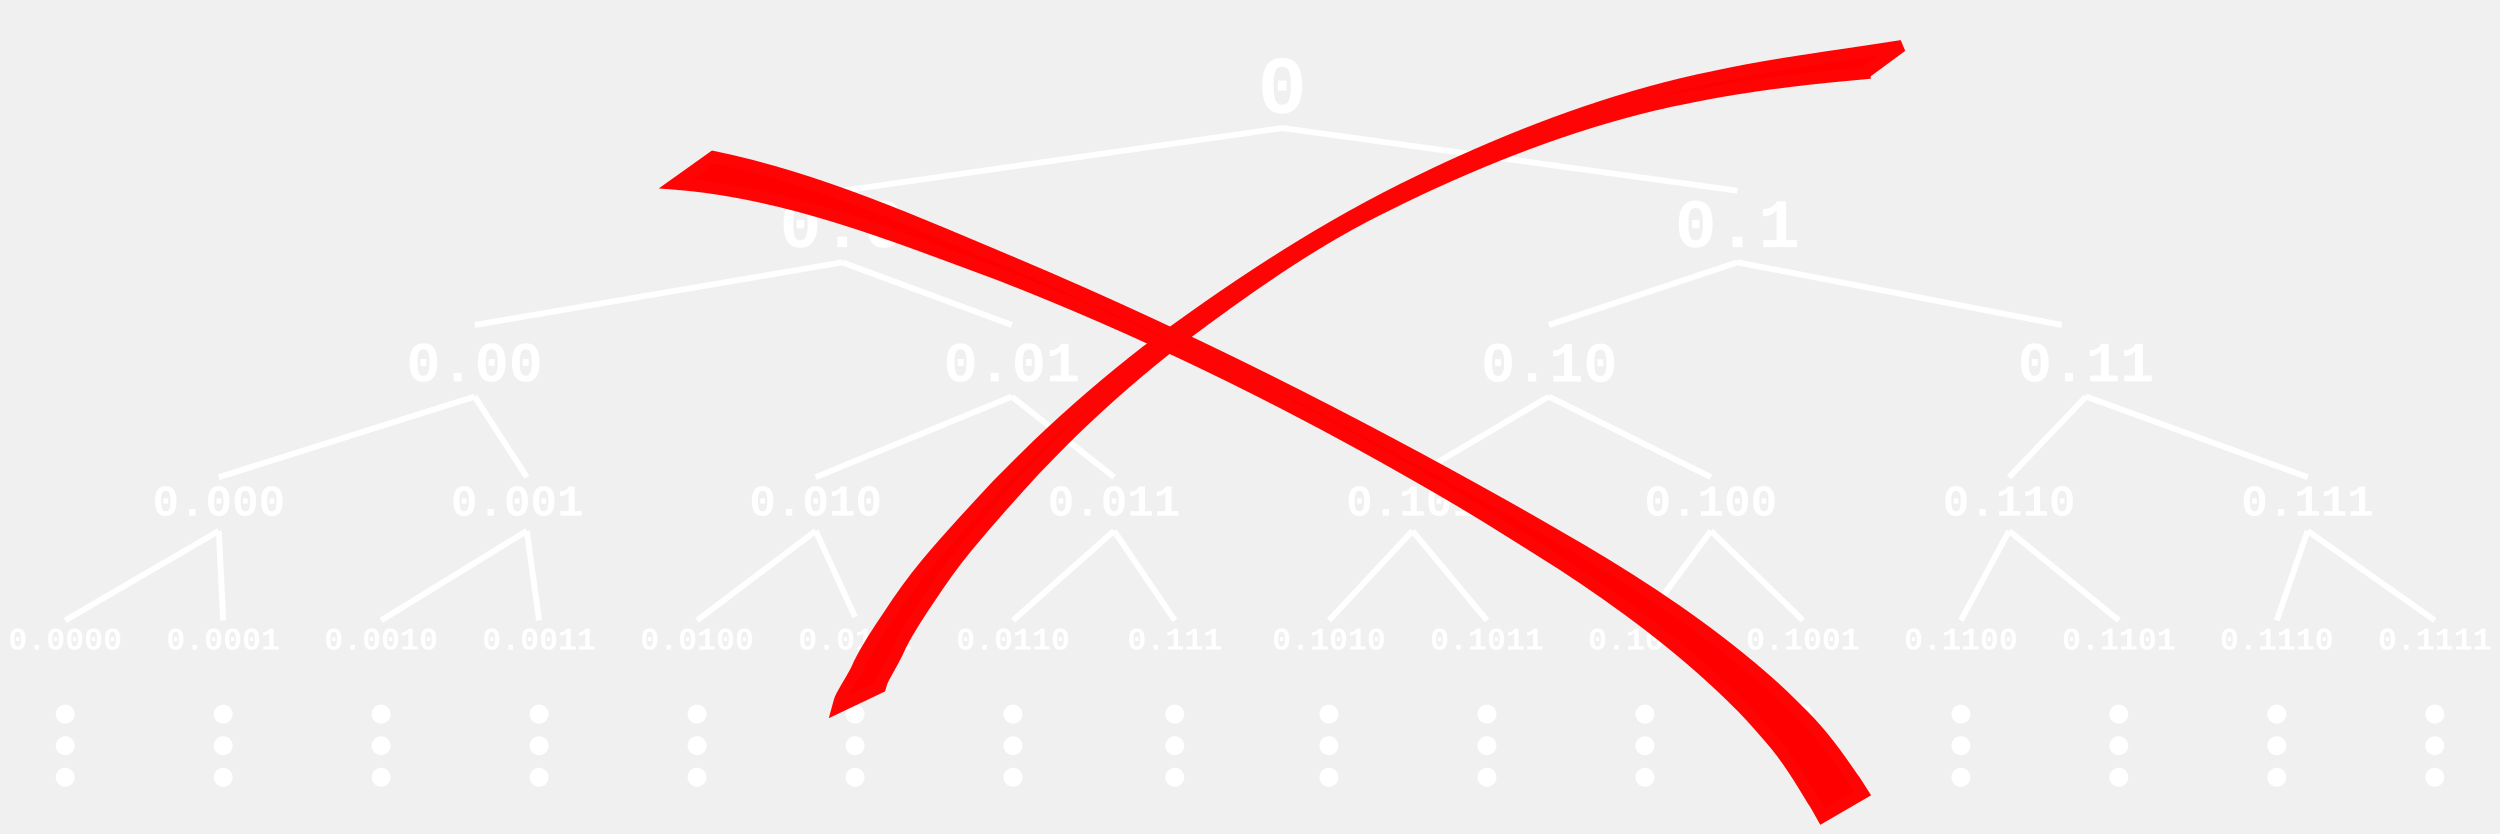
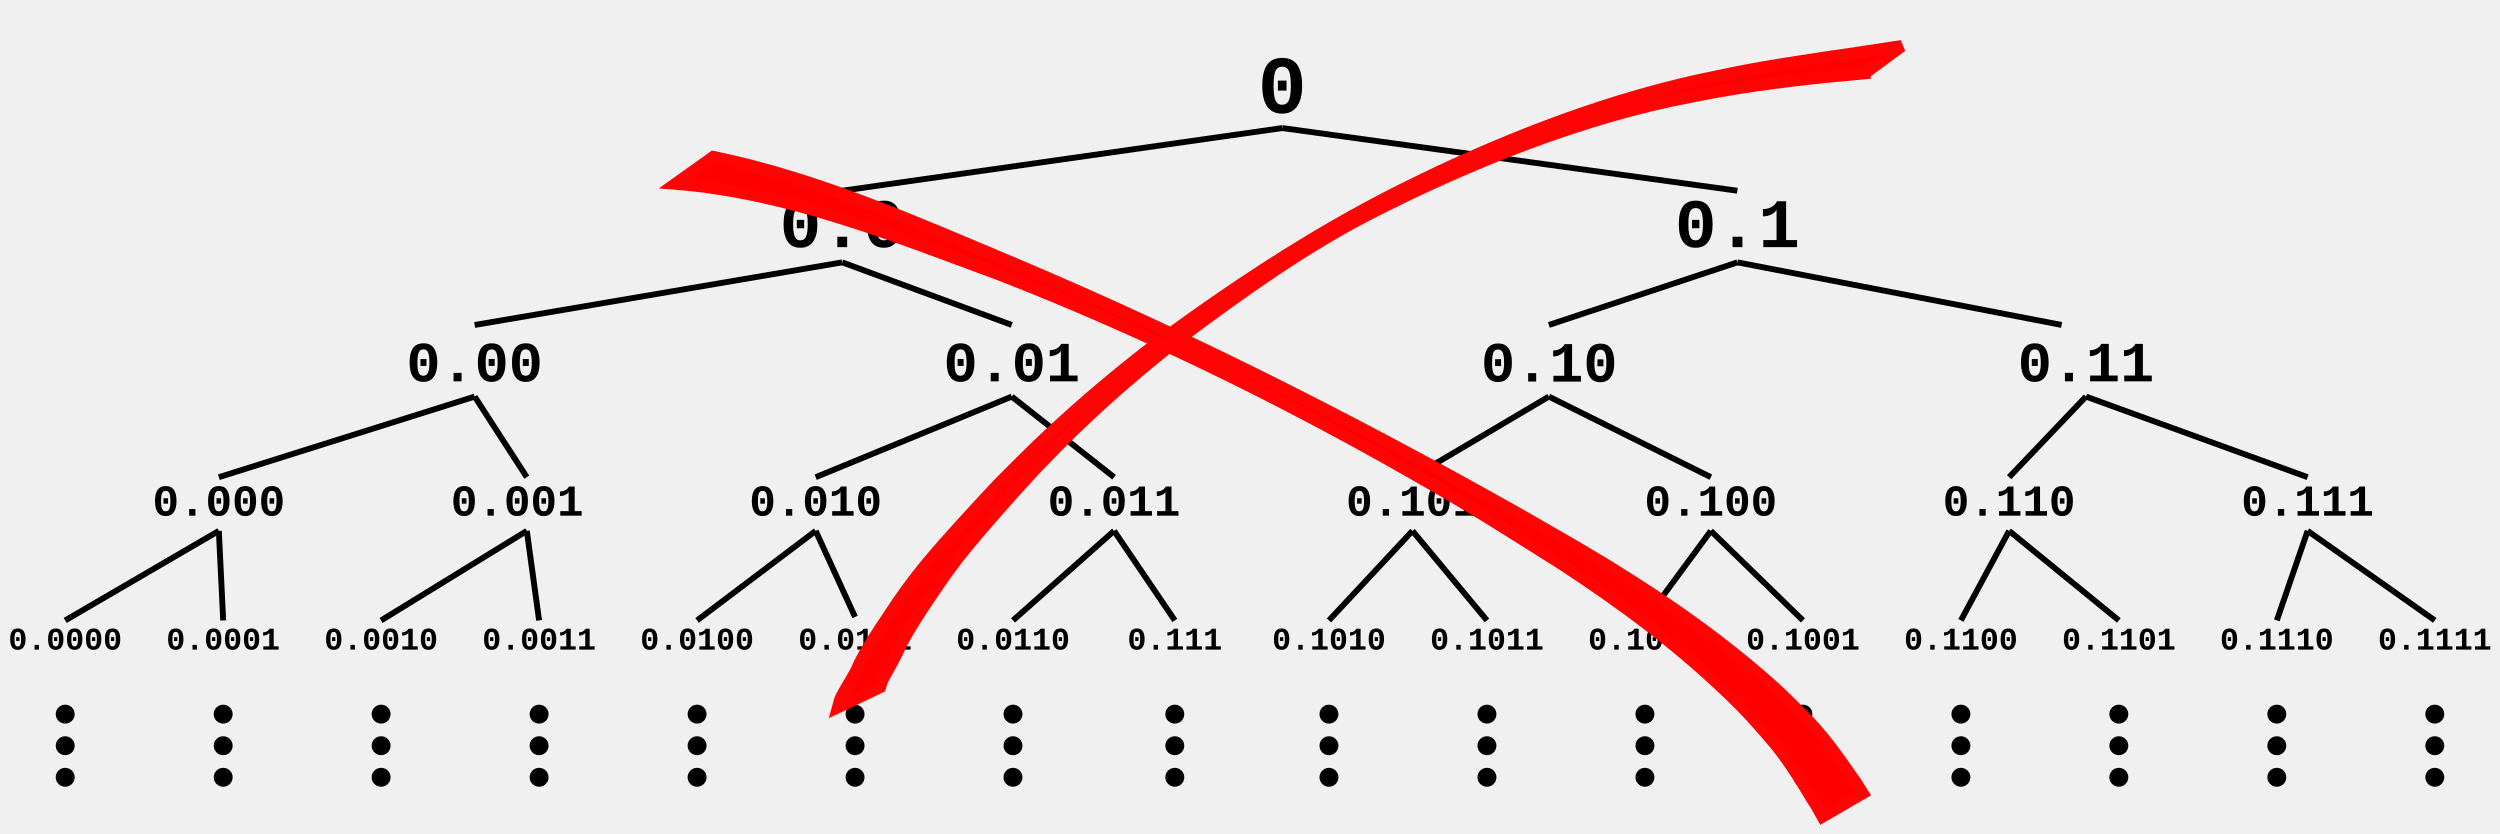
<svg xmlns="http://www.w3.org/2000/svg" id="Layer_1" data-name="Layer 1" viewBox="0 0 425.2 141.73" version="1.1">
  <defs id="defs2741">
    <style id="style2739">.cls-1{font-size:13.97px;}.cls-1,.cls-2,.cls-3,.cls-4,.cls-5,.cls-6,.cls-7{fill:#fff;}.cls-1,.cls-2,.cls-3,.cls-4,.cls-5,.cls-6{font-family:CourierNewPS-BoldMT, Courier New;font-weight:700;}.cls-2{font-size:11.82px;}.cls-3{font-size:9.67px;}.cls-4{font-size:9.67px;}.cls-5{font-size:7.52px;}.cls-6{font-size:5.37px;}.cls-8{fill:none;stroke:#fff;stroke-miterlimit:10;}</style>
  </defs>
-   <text class="cls-1" transform="translate(213.89 19.19)" id="text2745">0</text>
-   <text class="cls-2" transform="translate(132.6 42.03)" id="text2747">0.0</text>
-   <text class="cls-2" transform="translate(284.86 42.03)" id="text2749">0.1</text>
-   <text class="cls-3" transform="translate(69.12 64.86)" id="text2751">0.00</text>
-   <text class="cls-3" transform="translate(160.48 64.86)" id="text2753">0.01</text>
-   <text class="cls-4" transform="translate(251.89 64.88) rotate(0.1)" id="text2755">0.10</text>
-   <text class="cls-3" transform="translate(343.18 64.86)" id="text2757">0.11</text>
-   <text class="cls-5" transform="translate(25.94 87.7)" id="text2759">0.000</text>
-   <text class="cls-5" transform="translate(76.69 87.7)" id="text2761">0.001</text>
-   <text class="cls-5" transform="translate(127.45 87.7)" id="text2763">0.010</text>
-   <text class="cls-5" transform="translate(279.7 87.7)" id="text2765">0.100</text>
-   <text class="cls-5" transform="translate(228.95 87.7)" id="text2767">0.101</text>
-   <text class="cls-5" transform="translate(330.43 87.7)" id="text2769">0.110</text>
-   <text class="cls-5" transform="translate(381.2 87.7)" id="text2771">0.111</text>
-   <text class="cls-5" transform="translate(178.2 87.7)" id="text2773">0.011</text>
-   <text class="cls-6" transform="translate(1.42 110.48)" id="text2775">0.0000</text>
-   <text class="cls-6" transform="translate(28.28 110.48)" id="text2777">0.0001</text>
-   <text class="cls-6" transform="translate(55.15 110.48)" id="text2779">0.0010</text>
-   <text class="cls-6" transform="translate(82.02 110.48)" id="text2781">0.0011</text>
-   <text class="cls-6" transform="translate(108.89 110.48)" id="text2783">0.0100</text>
-   <text class="cls-6" transform="translate(135.76 110.48)" id="text2785">0.0101</text>
-   <text class="cls-6" transform="translate(162.63 110.48)" id="text2787">0.0110</text>
-   <text class="cls-6" transform="translate(191.75 110.48)" id="text2789">0.111</text>
-   <text class="cls-6" transform="translate(243.23 110.48)" id="text2791">0.1011</text>
-   <text class="cls-6" transform="translate(216.36 110.48)" id="text2793">0.1010</text>
-   <text class="cls-6" transform="translate(270.1 110.48)" id="text2795">0.1000</text>
-   <text class="cls-6" transform="translate(296.97 110.48)" id="text2797">0.1001</text>
-   <text class="cls-6" transform="translate(323.84 110.48)" id="text2799">0.1100</text>
-   <text class="cls-6" transform="translate(350.71 110.48)" id="text2801">0.1101</text>
-   <text class="cls-6" transform="translate(377.57 110.48)" id="text2803">0.1110</text>
-   <text class="cls-6" transform="translate(404.44 110.48)" id="text2805">0.1111</text>
-   <circle class="cls-7" cx="11.09" cy="121.46" r="1.61" id="circle2807" />
-   <circle class="cls-7" cx="11.09" cy="126.83" r="1.61" id="circle2809" />
-   <circle class="cls-7" cx="11.09" cy="132.2" r="1.61" id="circle2811" />
-   <circle class="cls-7" cx="37.96" cy="121.46" r="1.61" id="circle2813" />
-   <circle class="cls-7" cx="37.96" cy="126.83" r="1.61" id="circle2815" />
-   <circle class="cls-7" cx="37.96" cy="132.2" r="1.61" id="circle2817" />
-   <circle class="cls-7" cx="64.82" cy="121.46" r="1.61" id="circle2819" />
-   <circle class="cls-7" cx="64.82" cy="126.83" r="1.61" id="circle2821" />
-   <circle class="cls-7" cx="64.82" cy="132.2" r="1.61" id="circle2823" />
-   <circle class="cls-7" cx="91.69" cy="121.46" r="1.61" id="circle2825" />
-   <circle class="cls-7" cx="91.69" cy="126.83" r="1.61" id="circle2827" />
-   <circle class="cls-7" cx="91.69" cy="132.2" r="1.61" id="circle2829" />
-   <circle class="cls-7" cx="118.56" cy="121.46" r="1.61" id="circle2831" />
-   <circle class="cls-7" cx="118.56" cy="126.83" r="1.61" id="circle2833" />
-   <circle class="cls-7" cx="118.56" cy="132.2" r="1.61" id="circle2835" />
-   <circle class="cls-7" cx="145.43" cy="121.46" r="1.61" id="circle2837" />
-   <circle class="cls-7" cx="145.43" cy="126.83" r="1.61" id="circle2839" />
-   <circle class="cls-7" cx="145.43" cy="132.2" r="1.61" id="circle2841" />
-   <circle class="cls-7" cx="172.29" cy="121.46" r="1.61" id="circle2843" />
-   <circle class="cls-7" cx="172.29" cy="126.83" r="1.61" id="circle2845" />
-   <circle class="cls-7" cx="172.29" cy="132.2" r="1.61" id="circle2847" />
-   <circle class="cls-7" cx="199.81" cy="121.46" r="1.61" id="circle2849" />
-   <circle class="cls-7" cx="199.81" cy="126.83" r="1.61" id="circle2851" />
-   <circle class="cls-7" cx="199.81" cy="132.2" r="1.61" id="circle2853" />
-   <circle class="cls-7" cx="226.03" cy="121.46" r="1.61" id="circle2855" />
-   <circle class="cls-7" cx="226.03" cy="126.83" r="1.61" id="circle2857" />
-   <circle class="cls-7" cx="226.03" cy="132.2" r="1.61" id="circle2859" />
-   <circle class="cls-7" cx="252.9" cy="121.46" r="1.61" id="circle2861" />
-   <circle class="cls-7" cx="252.9" cy="126.83" r="1.61" id="circle2863" />
-   <circle class="cls-7" cx="252.9" cy="132.2" r="1.61" id="circle2865" />
-   <circle class="cls-7" cx="279.77" cy="121.46" r="1.61" id="circle2867" />
-   <circle class="cls-7" cx="279.77" cy="126.83" r="1.61" id="circle2869" />
-   <circle class="cls-7" cx="279.77" cy="132.2" r="1.61" id="circle2871" />
-   <circle class="cls-7" cx="306.64" cy="121.46" r="1.61" id="circle2873" />
-   <circle class="cls-7" cx="306.64" cy="126.83" r="1.61" id="circle2875" />
-   <circle class="cls-7" cx="306.64" cy="132.2" r="1.61" id="circle2877" />
-   <circle class="cls-7" cx="333.51" cy="121.46" r="1.61" id="circle2879" />
-   <circle class="cls-7" cx="333.51" cy="126.83" r="1.61" id="circle2881" />
-   <circle class="cls-7" cx="333.51" cy="132.2" r="1.61" id="circle2883" />
-   <circle class="cls-7" cx="360.37" cy="121.46" r="1.61" id="circle2885" />
-   <circle class="cls-7" cx="360.37" cy="126.83" r="1.61" id="circle2887" />
-   <circle class="cls-7" cx="360.37" cy="132.2" r="1.61" id="circle2889" />
-   <circle class="cls-7" cx="387.24" cy="121.46" r="1.61" id="circle2891" />
-   <circle class="cls-7" cx="387.24" cy="126.83" r="1.61" id="circle2893" />
-   <circle class="cls-7" cx="387.24" cy="132.2" r="1.61" id="circle2895" />
-   <circle class="cls-7" cx="414.11" cy="121.46" r="1.61" id="circle2897" />
-   <circle class="cls-7" cx="414.11" cy="126.83" r="1.61" id="circle2899" />
-   <circle class="cls-7" cx="414.11" cy="132.2" r="1.61" id="circle2901" />
-   <line class="cls-8" x1="218.08" y1="21.78" x2="143.24" y2="32.44" id="line2903" />
-   <line class="cls-8" x1="218.08" y1="21.78" x2="295.49" y2="32.44" id="line2905" />
-   <line class="cls-8" x1="143.24" y1="44.62" x2="80.73" y2="55.27" id="line2907" />
-   <line class="cls-8" x1="143.24" y1="44.62" x2="172.08" y2="55.27" id="line2909" />
-   <line class="cls-8" x1="295.49" y1="44.62" x2="263.43" y2="55.27" id="line2911" />
-   <line class="cls-8" x1="295.49" y1="44.62" x2="350.64" y2="55.27" id="line2913" />
-   <line class="cls-8" x1="80.73" y1="67.45" x2="37.22" y2="81.16" id="line2915" />
-   <line class="cls-8" x1="80.73" y1="67.45" x2="89.6" y2="81.16" id="line2917" />
-   <line class="cls-8" x1="172.08" y1="67.45" x2="138.73" y2="81.16" id="line2919" />
-   <line class="cls-8" x1="172.08" y1="67.45" x2="189.48" y2="81.16" id="line2921" />
-   <line class="cls-8" x1="263.43" y1="67.45" x2="240.23" y2="81.16" id="line2923" />
-   <line class="cls-8" x1="263.43" y1="67.45" x2="290.98" y2="81.16" id="line2925" />
-   <line class="cls-8" x1="354.78" y1="67.45" x2="341.71" y2="81.16" id="line2927" />
-   <line class="cls-8" x1="354.78" y1="67.45" x2="392.48" y2="81.16" id="line2929" />
-   <line class="cls-8" x1="37.22" y1="90.29" x2="11.09" y2="105.52" id="line2931" />
-   <line class="cls-8" x1="37.22" y1="90.29" x2="37.96" y2="105.52" id="line2933" />
-   <line class="cls-8" x1="89.6" y1="90.29" x2="64.82" y2="105.52" id="line2935" />
-   <line class="cls-8" x1="89.6" y1="90.29" x2="91.69" y2="105.52" id="line2937" />
-   <line class="cls-8" x1="138.73" y1="90.29" x2="118.56" y2="105.52" id="line2939" />
-   <line class="cls-8" x1="138.73" y1="90.29" x2="145.43" y2="104.93" id="line2941" />
-   <line class="cls-8" x1="189.48" y1="90.29" x2="172.29" y2="105.52" id="line2943" />
-   <line class="cls-8" x1="189.48" y1="90.29" x2="199.81" y2="105.52" id="line2945" />
-   <line class="cls-8" x1="240.23" y1="90.29" x2="226.03" y2="105.52" id="line2947" />
-   <line class="cls-8" x1="240.23" y1="90.29" x2="252.9" y2="105.52" id="line2949" />
-   <line class="cls-8" x1="290.98" y1="90.29" x2="279.77" y2="105.52" id="line2951" />
-   <line class="cls-8" x1="290.98" y1="90.29" x2="306.64" y2="105.52" id="line2953" />
-   <line class="cls-8" x1="341.71" y1="90.29" x2="333.51" y2="105.52" id="line2955" />
-   <line class="cls-8" x1="341.71" y1="90.29" x2="360.37" y2="105.52" id="line2957" />
-   <line class="cls-8" x1="392.48" y1="90.29" x2="387.24" y2="105.52" id="line2959" />
-   <line class="cls-8" x1="392.48" y1="90.29" x2="414.11" y2="105.52" id="line2961" />
+   <text class="cls-1" transform="translate(213.89 19.19)" id="text2745" style="fill:#000000;fill-opacity:1;">0</text>
+   <text class="cls-2" transform="translate(132.6 42.03)" id="text2747" style="fill:#000000;fill-opacity:1;">0.0</text>
+   <text class="cls-2" transform="translate(284.86 42.03)" id="text2749" style="fill:#000000;fill-opacity:1;">0.1</text>
+   <text class="cls-3" transform="translate(69.12 64.86)" id="text2751" style="fill:#000000;fill-opacity:1;">0.00</text>
+   <text class="cls-3" transform="translate(160.48 64.86)" id="text2753" style="fill:#000000;fill-opacity:1;">0.01</text>
+   <text class="cls-4" transform="translate(251.89 64.88) rotate(0.1)" id="text2755" style="fill:#000000;fill-opacity:1;">0.10</text>
+   <text class="cls-3" transform="translate(343.18 64.86)" id="text2757" style="fill:#000000;fill-opacity:1;">0.11</text>
+   <text class="cls-5" transform="translate(25.94 87.7)" id="text2759" style="fill:#000000;fill-opacity:1;">0.000</text>
+   <text class="cls-5" transform="translate(76.69 87.7)" id="text2761" style="fill:#000000;fill-opacity:1;">0.001</text>
+   <text class="cls-5" transform="translate(127.45 87.7)" id="text2763" style="fill:#000000;fill-opacity:1;">0.010</text>
+   <text class="cls-5" transform="translate(279.7 87.7)" id="text2765" style="fill:#000000;fill-opacity:1;">0.100</text>
+   <text class="cls-5" transform="translate(228.95 87.7)" id="text2767" style="fill:#000000;fill-opacity:1;">0.101</text>
+   <text class="cls-5" transform="translate(330.43 87.7)" id="text2769" style="fill:#000000;fill-opacity:1;">0.110</text>
+   <text class="cls-5" transform="translate(381.2 87.7)" id="text2771" style="fill:#000000;fill-opacity:1;">0.111</text>
+   <text class="cls-5" transform="translate(178.2 87.7)" id="text2773" style="fill:#000000;fill-opacity:1;">0.011</text>
+   <text class="cls-6" transform="translate(1.42 110.48)" id="text2775" style="fill:#000000;fill-opacity:1;">0.0000</text>
+   <text class="cls-6" transform="translate(28.28 110.48)" id="text2777" style="fill:#000000;fill-opacity:1;">0.0001</text>
+   <text class="cls-6" transform="translate(55.15 110.48)" id="text2779" style="fill:#000000;fill-opacity:1;">0.0010</text>
+   <text class="cls-6" transform="translate(82.02 110.48)" id="text2781" style="fill:#000000;fill-opacity:1;">0.0011</text>
+   <text class="cls-6" transform="translate(108.89 110.48)" id="text2783" style="fill:#000000;fill-opacity:1;">0.0100</text>
+   <text class="cls-6" transform="translate(135.76 110.48)" id="text2785" style="fill:#000000;fill-opacity:1;">0.0101</text>
+   <text class="cls-6" transform="translate(162.63 110.48)" id="text2787" style="fill:#000000;fill-opacity:1;">0.0110</text>
+   <text class="cls-6" transform="translate(191.75 110.48)" id="text2789" style="fill:#000000;fill-opacity:1;">0.111</text>
+   <text class="cls-6" transform="translate(243.23 110.48)" id="text2791" style="fill:#000000;fill-opacity:1;">0.1011</text>
+   <text class="cls-6" transform="translate(216.36 110.48)" id="text2793" style="fill:#000000;fill-opacity:1;">0.1010</text>
+   <text class="cls-6" transform="translate(270.1 110.48)" id="text2795" style="fill:#000000;fill-opacity:1;">0.1000</text>
+   <text class="cls-6" transform="translate(296.97 110.48)" id="text2797" style="fill:#000000;fill-opacity:1;">0.1001</text>
+   <text class="cls-6" transform="translate(323.84 110.48)" id="text2799" style="fill:#000000;fill-opacity:1;">0.1100</text>
+   <text class="cls-6" transform="translate(350.71 110.48)" id="text2801" style="fill:#000000;fill-opacity:1;">0.1101</text>
+   <text class="cls-6" transform="translate(377.57 110.48)" id="text2803" style="fill:#000000;fill-opacity:1;">0.1110</text>
+   <text class="cls-6" transform="translate(404.44 110.48)" id="text2805" style="fill:#000000;fill-opacity:1;">0.1111</text>
+   <circle class="cls-7" cx="11.09" cy="121.46" r="1.61" id="circle2807" style="fill:#000000;fill-opacity:1" />
+   <circle class="cls-7" cx="11.09" cy="126.83" r="1.61" id="circle2809" style="fill:#000000;fill-opacity:1" />
+   <circle class="cls-7" cx="11.09" cy="132.2" r="1.61" id="circle2811" style="fill:#000000;fill-opacity:1" />
+   <circle class="cls-7" cx="37.96" cy="121.46" r="1.61" id="circle2813" style="fill:#000000;fill-opacity:1" />
+   <circle class="cls-7" cx="37.96" cy="126.83" r="1.61" id="circle2815" style="fill:#000000;fill-opacity:1" />
+   <circle class="cls-7" cx="37.96" cy="132.2" r="1.61" id="circle2817" style="fill:#000000;fill-opacity:1" />
+   <circle class="cls-7" cx="64.82" cy="121.46" r="1.61" id="circle2819" style="fill:#000000;fill-opacity:1" />
+   <circle class="cls-7" cx="64.82" cy="126.83" r="1.61" id="circle2821" style="fill:#000000;fill-opacity:1" />
+   <circle class="cls-7" cx="64.82" cy="132.2" r="1.61" id="circle2823" style="fill:#000000;fill-opacity:1" />
+   <circle class="cls-7" cx="91.69" cy="121.46" r="1.61" id="circle2825" style="fill:#000000;fill-opacity:1" />
+   <circle class="cls-7" cx="91.69" cy="126.83" r="1.61" id="circle2827" style="fill:#000000;fill-opacity:1" />
+   <circle class="cls-7" cx="91.69" cy="132.2" r="1.61" id="circle2829" style="fill:#000000;fill-opacity:1" />
+   <circle class="cls-7" cx="118.56" cy="121.46" r="1.61" id="circle2831" style="fill:#000000;fill-opacity:1" />
+   <circle class="cls-7" cx="118.56" cy="126.83" r="1.61" id="circle2833" style="fill:#000000;fill-opacity:1" />
+   <circle class="cls-7" cx="118.56" cy="132.2" r="1.61" id="circle2835" style="fill:#000000;fill-opacity:1" />
+   <circle class="cls-7" cx="145.43" cy="121.46" r="1.61" id="circle2837" style="fill:#000000;fill-opacity:1" />
+   <circle class="cls-7" cx="145.43" cy="126.83" r="1.61" id="circle2839" style="fill:#000000;fill-opacity:1" />
+   <circle class="cls-7" cx="145.43" cy="132.2" r="1.61" id="circle2841" style="fill:#000000;fill-opacity:1" />
+   <circle class="cls-7" cx="172.29" cy="121.46" r="1.61" id="circle2843" style="fill:#000000;fill-opacity:1" />
+   <circle class="cls-7" cx="172.29" cy="126.83" r="1.61" id="circle2845" style="fill:#000000;fill-opacity:1" />
+   <circle class="cls-7" cx="172.29" cy="132.2" r="1.61" id="circle2847" style="fill:#000000;fill-opacity:1" />
+   <circle class="cls-7" cx="199.81" cy="121.46" r="1.61" id="circle2849" style="fill:#000000;fill-opacity:1" />
+   <circle class="cls-7" cx="199.81" cy="126.83" r="1.61" id="circle2851" style="fill:#000000;fill-opacity:1" />
+   <circle class="cls-7" cx="199.81" cy="132.2" r="1.61" id="circle2853" style="fill:#000000;fill-opacity:1" />
+   <circle class="cls-7" cx="226.03" cy="121.46" r="1.61" id="circle2855" style="fill:#000000;fill-opacity:1" />
+   <circle class="cls-7" cx="226.03" cy="126.83" r="1.61" id="circle2857" style="fill:#000000;fill-opacity:1" />
+   <circle class="cls-7" cx="226.03" cy="132.2" r="1.61" id="circle2859" style="fill:#000000;fill-opacity:1" />
+   <circle class="cls-7" cx="252.9" cy="121.46" r="1.61" id="circle2861" style="fill:#000000;fill-opacity:1" />
+   <circle class="cls-7" cx="252.9" cy="126.83" r="1.61" id="circle2863" style="fill:#000000;fill-opacity:1" />
+   <circle class="cls-7" cx="252.9" cy="132.2" r="1.61" id="circle2865" style="fill:#000000;fill-opacity:1" />
+   <circle class="cls-7" cx="279.77" cy="121.46" r="1.61" id="circle2867" style="fill:#000000;fill-opacity:1" />
+   <circle class="cls-7" cx="279.77" cy="126.83" r="1.61" id="circle2869" style="fill:#000000;fill-opacity:1" />
+   <circle class="cls-7" cx="279.77" cy="132.2" r="1.61" id="circle2871" style="fill:#000000;fill-opacity:1" />
+   <circle class="cls-7" cx="306.64" cy="121.46" r="1.61" id="circle2873" style="fill:#000000;fill-opacity:1" />
+   <circle class="cls-7" cx="306.64" cy="126.83" r="1.61" id="circle2875" style="fill:#000000;fill-opacity:1" />
+   <circle class="cls-7" cx="306.64" cy="132.2" r="1.61" id="circle2877" style="fill:#000000;fill-opacity:1" />
+   <circle class="cls-7" cx="333.51" cy="121.46" r="1.61" id="circle2879" style="fill:#000000;fill-opacity:1" />
+   <circle class="cls-7" cx="333.51" cy="126.83" r="1.61" id="circle2881" style="fill:#000000;fill-opacity:1" />
+   <circle class="cls-7" cx="333.51" cy="132.2" r="1.61" id="circle2883" style="fill:#000000;fill-opacity:1" />
+   <circle class="cls-7" cx="360.37" cy="121.46" r="1.61" id="circle2885" style="fill:#000000;fill-opacity:1" />
+   <circle class="cls-7" cx="360.37" cy="126.83" r="1.61" id="circle2887" style="fill:#000000;fill-opacity:1" />
+   <circle class="cls-7" cx="360.37" cy="132.2" r="1.61" id="circle2889" style="fill:#000000;fill-opacity:1" />
+   <circle class="cls-7" cx="387.24" cy="121.46" r="1.61" id="circle2891" style="fill:#000000;fill-opacity:1" />
+   <circle class="cls-7" cx="387.24" cy="126.83" r="1.61" id="circle2893" style="fill:#000000;fill-opacity:1" />
+   <circle class="cls-7" cx="387.24" cy="132.2" r="1.61" id="circle2895" style="fill:#000000;fill-opacity:1" />
+   <circle class="cls-7" cx="414.11" cy="121.46" r="1.61" id="circle2897" style="fill:#000000;fill-opacity:1" />
+   <circle class="cls-7" cx="414.11" cy="126.83" r="1.61" id="circle2899" style="fill:#000000;fill-opacity:1" />
+   <circle class="cls-7" cx="414.11" cy="132.2" r="1.61" id="circle2901" style="fill:#000000;fill-opacity:1" />
+   <line class="cls-8" x1="218.08" y1="21.78" x2="143.24" y2="32.44" id="line2903" style="stroke:#000000;stroke-opacity:1" />
+   <line class="cls-8" x1="218.08" y1="21.78" x2="295.49" y2="32.44" id="line2905" style="stroke:#000000;stroke-opacity:1" />
+   <line class="cls-8" x1="143.24" y1="44.62" x2="80.73" y2="55.27" id="line2907" style="stroke:#000000;stroke-opacity:1" />
+   <line class="cls-8" x1="143.24" y1="44.62" x2="172.08" y2="55.27" id="line2909" style="stroke:#000000;stroke-opacity:1" />
+   <line class="cls-8" x1="295.49" y1="44.62" x2="263.43" y2="55.27" id="line2911" style="stroke:#000000;stroke-opacity:1" />
+   <line class="cls-8" x1="295.49" y1="44.62" x2="350.64" y2="55.27" id="line2913" style="stroke:#000000;stroke-opacity:1" />
+   <line class="cls-8" x1="80.73" y1="67.45" x2="37.22" y2="81.16" id="line2915" style="stroke:#000000;stroke-opacity:1" />
+   <line class="cls-8" x1="80.73" y1="67.45" x2="89.6" y2="81.16" id="line2917" style="stroke:#000000;stroke-opacity:1" />
+   <line class="cls-8" x1="172.08" y1="67.45" x2="138.73" y2="81.16" id="line2919" style="stroke:#000000;stroke-opacity:1" />
+   <line class="cls-8" x1="172.08" y1="67.45" x2="189.48" y2="81.16" id="line2921" style="stroke:#000000;stroke-opacity:1" />
+   <line class="cls-8" x1="263.43" y1="67.45" x2="240.23" y2="81.16" id="line2923" style="stroke:#000000;stroke-opacity:1" />
+   <line class="cls-8" x1="263.43" y1="67.45" x2="290.98" y2="81.16" id="line2925" style="stroke:#000000;stroke-opacity:1" />
+   <line class="cls-8" x1="354.78" y1="67.45" x2="341.71" y2="81.16" id="line2927" style="stroke:#000000;stroke-opacity:1" />
+   <line class="cls-8" x1="354.78" y1="67.45" x2="392.48" y2="81.16" id="line2929" style="stroke:#000000;stroke-opacity:1" />
+   <line class="cls-8" x1="37.22" y1="90.29" x2="11.09" y2="105.52" id="line2931" style="stroke:#000000;stroke-opacity:1" />
+   <line class="cls-8" x1="37.22" y1="90.29" x2="37.96" y2="105.52" id="line2933" style="stroke:#000000;stroke-opacity:1" />
+   <line class="cls-8" x1="89.6" y1="90.29" x2="64.82" y2="105.52" id="line2935" style="stroke:#000000;stroke-opacity:1" />
+   <line class="cls-8" x1="89.6" y1="90.29" x2="91.69" y2="105.52" id="line2937" style="stroke:#000000;stroke-opacity:1" />
+   <line class="cls-8" x1="138.73" y1="90.29" x2="118.56" y2="105.52" id="line2939" style="stroke:#000000;stroke-opacity:1" />
+   <line class="cls-8" x1="138.73" y1="90.29" x2="145.43" y2="104.93" id="line2941" style="stroke:#000000;stroke-opacity:1" />
+   <line class="cls-8" x1="189.48" y1="90.29" x2="172.29" y2="105.52" id="line2943" style="stroke:#000000;stroke-opacity:1" />
+   <line class="cls-8" x1="189.48" y1="90.29" x2="199.81" y2="105.52" id="line2945" style="stroke:#000000;stroke-opacity:1" />
+   <line class="cls-8" x1="240.23" y1="90.29" x2="226.03" y2="105.52" id="line2947" style="stroke:#000000;stroke-opacity:1" />
+   <line class="cls-8" x1="240.23" y1="90.29" x2="252.9" y2="105.52" id="line2949" style="stroke:#000000;stroke-opacity:1" />
+   <line class="cls-8" x1="290.98" y1="90.29" x2="279.77" y2="105.52" id="line2951" style="stroke:#000000;stroke-opacity:1" />
+   <line class="cls-8" x1="290.98" y1="90.29" x2="306.64" y2="105.52" id="line2953" style="stroke:#000000;stroke-opacity:1" />
+   <line class="cls-8" x1="341.71" y1="90.29" x2="333.51" y2="105.52" id="line2955" style="stroke:#000000;stroke-opacity:1" />
+   <line class="cls-8" x1="341.71" y1="90.29" x2="360.37" y2="105.52" id="line2957" style="stroke:#000000;stroke-opacity:1" />
+   <line class="cls-8" x1="392.48" y1="90.29" x2="387.24" y2="105.52" id="line2959" style="stroke:#000000;stroke-opacity:1" />
+   <line class="cls-8" x1="392.48" y1="90.29" x2="414.11" y2="105.52" id="line2961" style="stroke:#000000;stroke-opacity:1" />
  <path style="opacity:1;fill:#ff0000;fill-opacity:1;stroke:#ff0404;stroke-width:2.037;stroke-miterlimit:4;stroke-dasharray:none;stroke-dashoffset:0;stroke-opacity:1" id="path3641" d="m 317.153,12.459 c -8.363,0.739 -16.732,1.665 -25.003,3.129 -2.7,0.478 -5.382,1.053 -8.073,1.579 -14.665,3.222 -28.763,8.558 -42.352,14.881 -2.57,1.196 -5.095,2.484 -7.643,3.726 -11.882,5.979 -22.73,13.777 -33.361,21.716 -6.383,4.928 -12.489,10.224 -18.282,15.834 -1.872,1.813 -4.589,4.63 -6.441,6.532 -3.931,4.284 -7.812,8.621 -11.519,13.101 -2.322,2.804 -4.426,5.788 -6.435,8.823 -1.735,2.588 -3.463,5.171 -4.877,7.951 -0.809,1.91 -1.892,3.675 -2.872,5.496 -0.283,0.521 -0.463,1.08 -0.624,1.647 0,0 -7.154,3.406 -7.154,3.406 v 0 c 0.167,-0.623 0.326,-1.251 0.616,-1.832 0.971,-1.869 2.235,-3.58 3.023,-5.549 1.42,-2.827 3.152,-5.457 4.934,-8.069 2.003,-3.102 4.163,-6.121 6.528,-8.957 3.85,-4.606 7.956,-8.994 12.045,-13.387 1.538,-1.545 5.206,-5.243 6.698,-6.669 5.92,-5.656 12.137,-11.013 18.601,-16.038 13.809,-10.292 28.178,-19.864 43.609,-27.587 2.522,-1.214 5.024,-2.471 7.567,-3.641 13.674,-6.287 27.834,-11.575 42.543,-14.871 2.755,-0.566 5.501,-1.179 8.266,-1.698 8.784,-1.648 17.664,-2.747 26.487,-4.153 0,0 -6.281,4.628 -6.281,4.628 z" />
  <path style="opacity:1;fill:#ff0000;fill-opacity:1;stroke:#ff0404;stroke-width:2.037;stroke-miterlimit:4;stroke-dasharray:none;stroke-dashoffset:0;stroke-opacity:1" id="path3643" d="m 121.319,26.686 c 17.915,3.695 34.728,11.245 51.508,18.287 28.814,12.171 56.771,26.305 84.033,41.621 4.134,2.323 8.222,4.727 12.333,7.09 10.656,6.309 21.003,13.207 30.388,21.312 3.312,2.86 4.299,3.928 7.251,6.857 3.119,3.124 5.688,6.697 8.167,10.327 0.682,0.861 1.203,1.825 1.797,2.744 0,0 -6.83,3.964 -6.83,3.964 v 0 c -0.539,-0.943 -1.014,-1.921 -1.646,-2.81 -2.226,-3.703 -4.477,-7.403 -7.351,-10.656 -2.847,-3.236 -3.374,-3.95 -6.667,-7.144 C 285.593,109.834 275.815,102.586 265.673,95.961 254.841,89.161 251.423,86.866 239.924,80.315 217.48,67.53 194.236,56.151 170.162,46.76 152.267,40.162 134.116,32.785 114.908,31.255 c 0,0 6.411,-4.569 6.411,-4.569 z" />
</svg>
